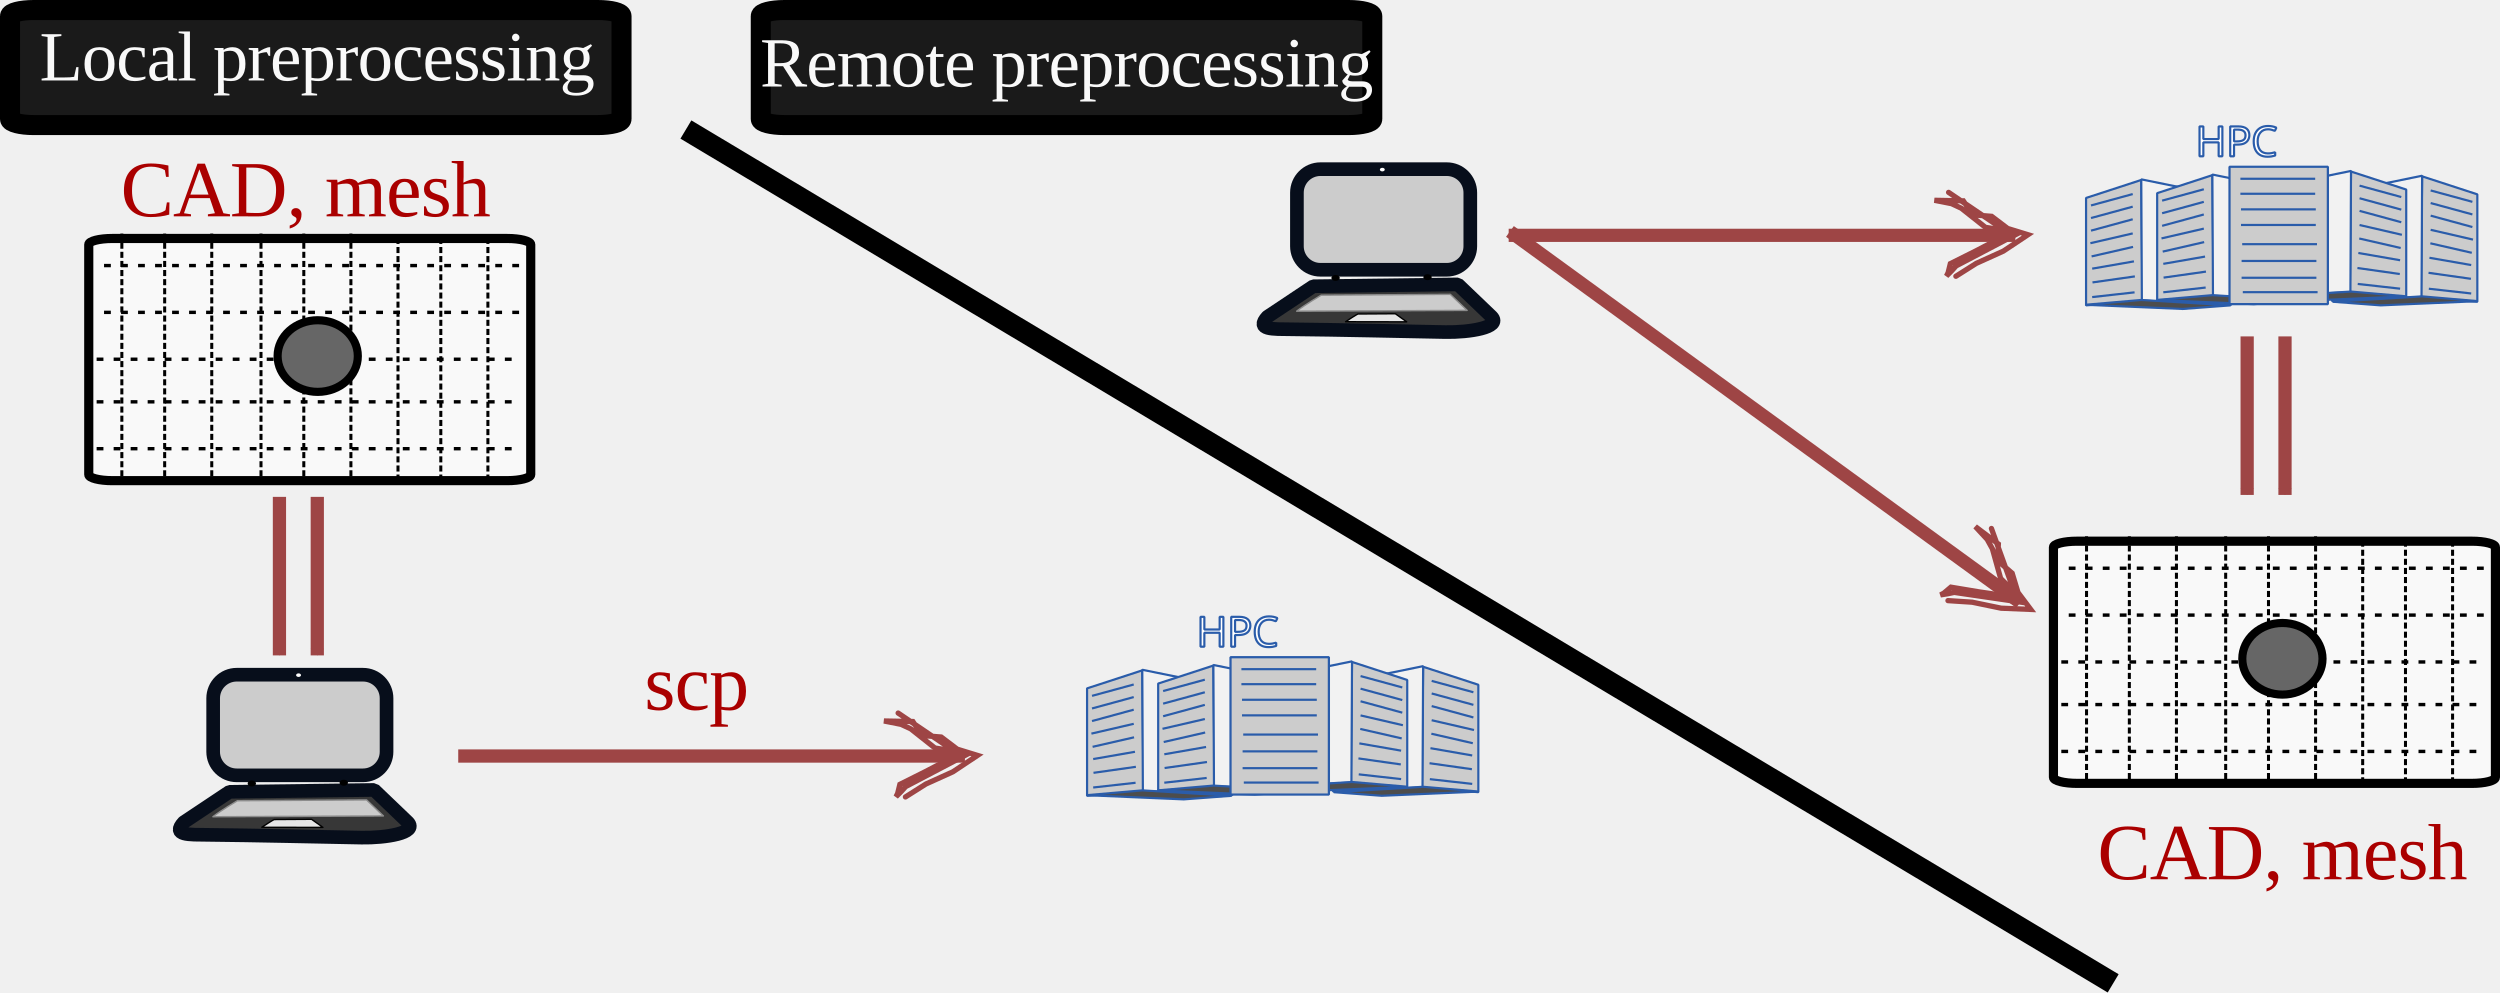
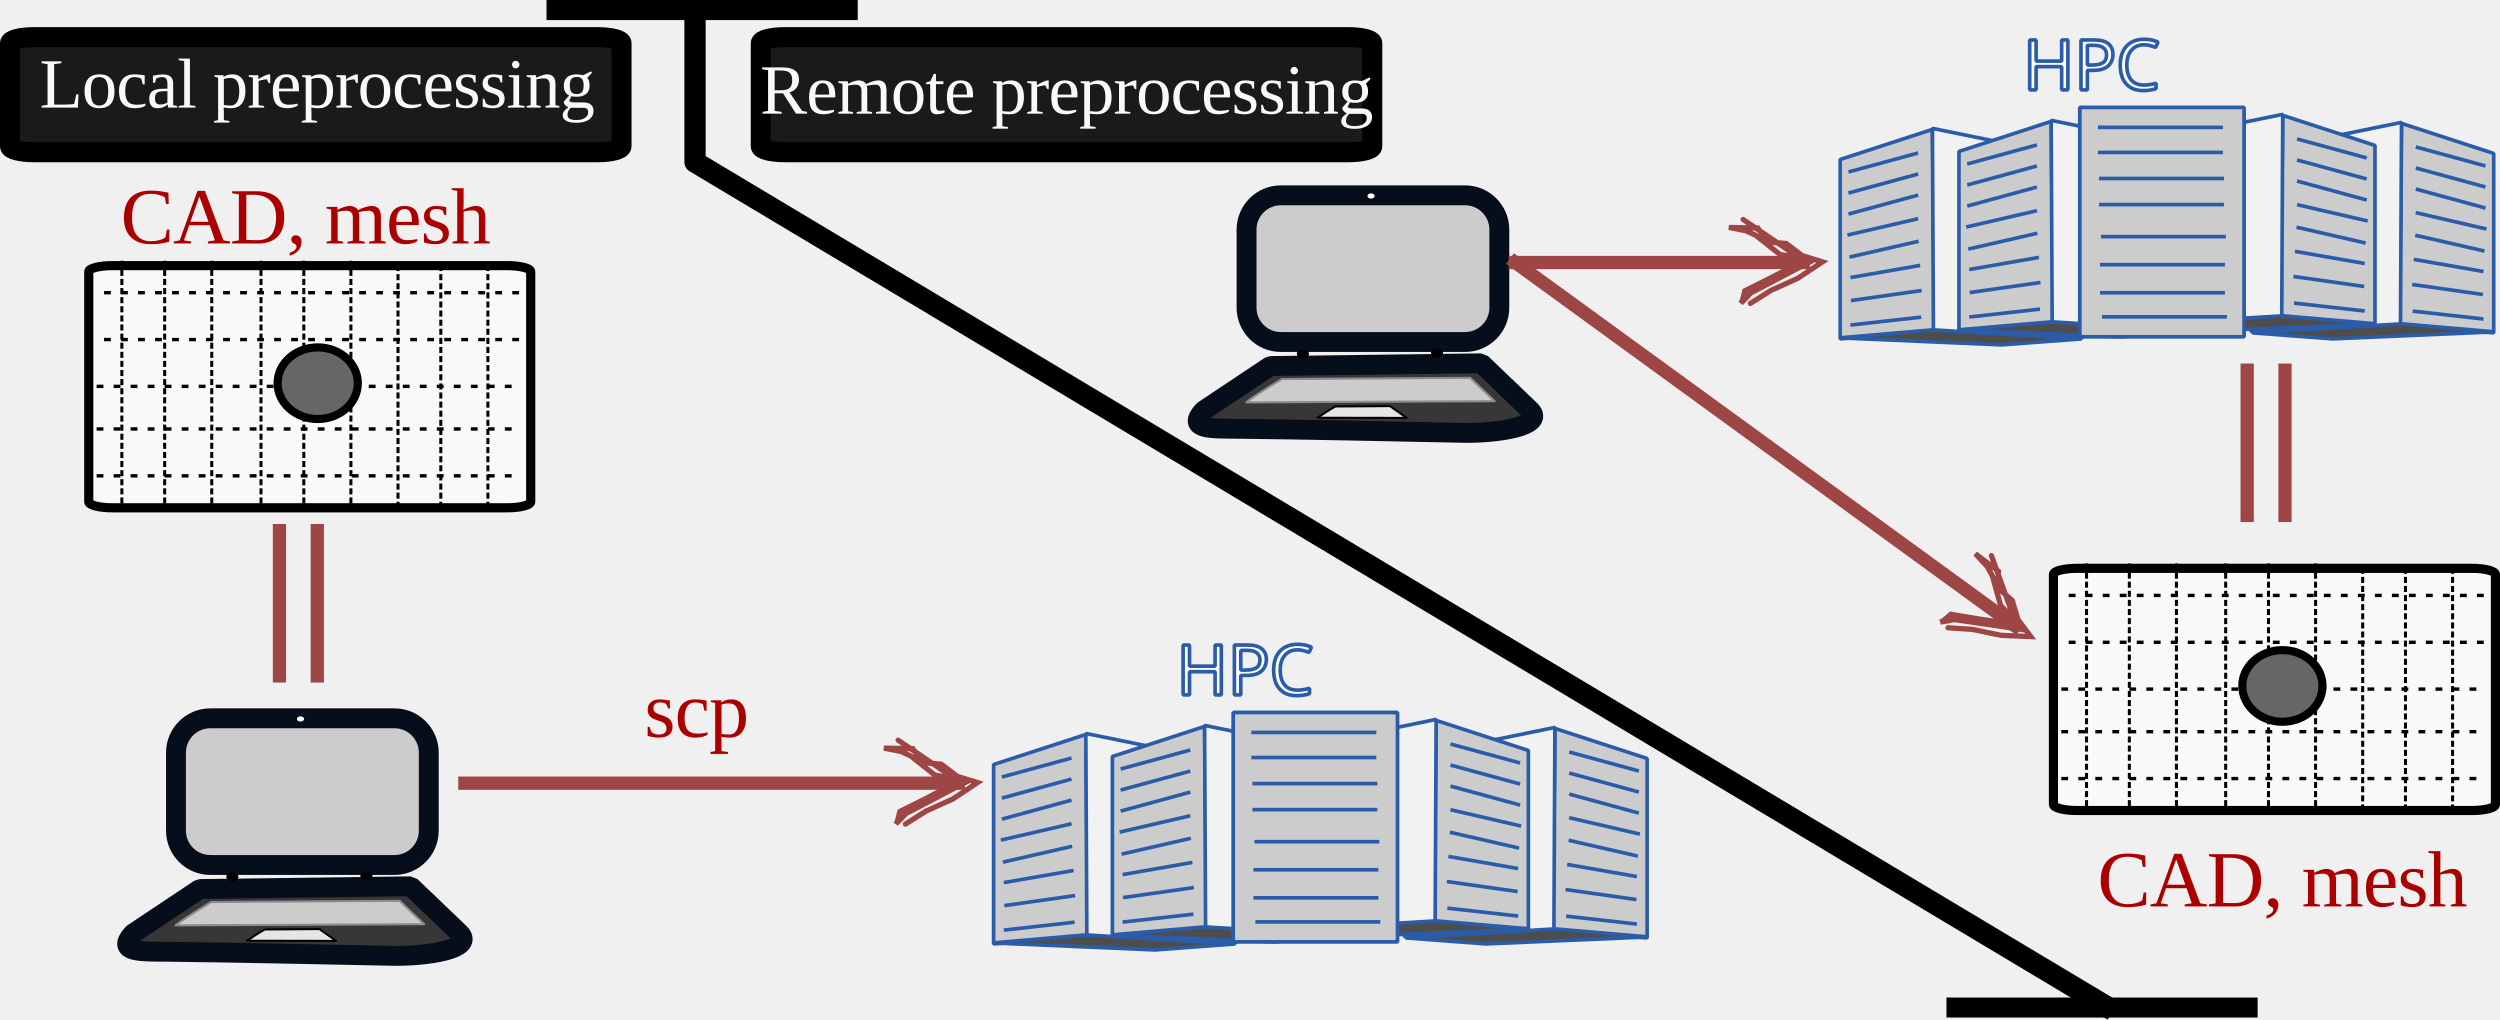
- <svg xmlns="http://www.w3.org/2000/svg" width="367.444mm" height="145.873mm" viewBox="0 0 367.444 145.873" version="1.1" id="svg1" xml:space="preserve">
+ <svg xmlns="http://www.w3.org/2000/svg" width="367.444mm" height="149.863mm" viewBox="0 0 367.444 149.863" version="1.1" id="svg1" xml:space="preserve">
  <defs id="defs1">
    <marker markerWidth="0.525" markerHeight="1" refX="0" refY="0" orient="auto-start-reverse" id="CapTriangle" viewBox="0 0 0.525 1" style="overflow:visible" preserveAspectRatio="xMidYMid">
      <path style="fill:context-stroke;stroke-linecap:butt" d="M 0,-1 1,0 0,1 -0.05,0 Z" transform="scale(0.5)" id="path61" />
    </marker>
    <marker style="overflow:visible" id="Sketch" refX="0" refY="0" orient="auto-start-reverse" markerWidth="1" markerHeight="1" viewBox="0 0 1 1" preserveAspectRatio="xMidYMid">
      <path style="fill:none;stroke:context-stroke;stroke-width:0.4;stroke-linecap:round" d="m -4.542,-3.245 3.839,2.602 0.563,0.593 L -2.492,1.181 -4.411,2.14 -4.58,2.825 -4.704,3.073 -4.313,2.682 -3.975,2.309 0.666,-0.127 0.026,-0.323 -1.761,-0.604 -3.581,-2.047 -4.319,-2.392 l -1.294,-0.255 2.183,0.042 0.7,1.055 1.441,0.115 1.209,0.917 1.533,0.471 -1.86,1.238 -2.038,0.922 -1.547,0.978" id="path9" />
    </marker>
    <clipPath clipPathUnits="userSpaceOnUse" id="clipPath7">
      <rect style="opacity:1;fill:#0ca7de;fill-opacity:1;stroke:#000000;stroke-width:1.555;stroke-linecap:square;stroke-linejoin:bevel;stroke-dasharray:none" id="rect8" width="81.036" height="27.856" x="125.474" y="16.173" />
    </clipPath>
    <clipPath clipPathUnits="userSpaceOnUse" id="clipPath9">
      <rect style="opacity:1;fill:#0ca7de;fill-opacity:1;stroke:#000000;stroke-width:1.555;stroke-linecap:square;stroke-linejoin:bevel;stroke-dasharray:none" id="rect10" width="81.036" height="27.856" x="125.159" y="44.174" />
    </clipPath>
    <clipPath clipPathUnits="userSpaceOnUse" id="clipPath28">
      <rect style="opacity:1;fill:none;fill-opacity:1;stroke:#000000;stroke-width:0.821;stroke-linecap:square;stroke-linejoin:bevel;stroke-dasharray:0.821, 1.641;stroke-dashoffset:0" id="rect28" width="81.37" height="14.001" x="125.937" y="16.635" />
    </clipPath>
    <clipPath clipPathUnits="userSpaceOnUse" id="clipPath29">
      <rect style="opacity:1;fill:none;fill-opacity:1;stroke:#000000;stroke-width:0.821;stroke-linecap:square;stroke-linejoin:bevel;stroke-dasharray:0.821, 1.641;stroke-dashoffset:0" id="rect29" width="81.37" height="14.001" x="125.307" y="29.565" />
    </clipPath>
    <clipPath clipPathUnits="userSpaceOnUse" id="clipPath36">
      <rect style="opacity:1;fill:none;fill-opacity:1;stroke:#000000;stroke-width:0.795;stroke-linecap:square;stroke-linejoin:bevel;stroke-dasharray:0.795, 1.589;stroke-dashoffset:0" id="rect36" width="81.397" height="13.13" x="124.979" y="43.994" />
    </clipPath>
    <clipPath clipPathUnits="userSpaceOnUse" id="clipPath37">
      <rect style="opacity:1;fill:none;fill-opacity:1;stroke:#000000;stroke-width:0.795;stroke-linecap:square;stroke-linejoin:bevel;stroke-dasharray:0.795, 1.589;stroke-dashoffset:0" id="rect37" width="81.397" height="13.13" x="125.294" y="58.136" />
    </clipPath>
    <clipPath clipPathUnits="userSpaceOnUse" id="clipPath69">
      <rect style="opacity:1;fill:none;fill-opacity:1;stroke:#000000;stroke-width:1.105;stroke-linecap:square;stroke-linejoin:bevel;stroke-dasharray:none" id="rect70" width="40.747" height="27.975" x="236.541" y="34.082" />
    </clipPath>
    <clipPath clipPathUnits="userSpaceOnUse" id="clipPath70">
      <rect style="opacity:1;fill:none;fill-opacity:1;stroke:#000000;stroke-width:1.105;stroke-linecap:square;stroke-linejoin:bevel;stroke-dasharray:none" id="rect71" width="40.747" height="27.975" x="277.427" y="34.082" />
    </clipPath>
    <clipPath clipPathUnits="userSpaceOnUse" id="clipPath71">
      <rect style="opacity:1;fill:none;fill-opacity:1;stroke:#000000;stroke-width:1.105;stroke-linecap:square;stroke-linejoin:bevel;stroke-dasharray:none" id="rect72" width="40.747" height="27.975" x="236.541" y="62.057" />
    </clipPath>
    <clipPath clipPathUnits="userSpaceOnUse" id="clipPath72">
      <rect style="opacity:1;fill:none;fill-opacity:1;stroke:#000000;stroke-width:1.105;stroke-linecap:square;stroke-linejoin:bevel;stroke-dasharray:none" id="rect73" width="40.747" height="27.975" x="277.427" y="62.057" />
    </clipPath>
  </defs>
-   <g id="layer1" transform="translate(-1.505852,-2.378614)">
+   <g id="layer1" transform="translate(-1.505852,1.611339)">
    <rect style="fill:#1a1a1a;fill-opacity:1;stroke:#000000;stroke-width:2.946;stroke-linecap:square;stroke-linejoin:round;stroke-dasharray:none;stroke-dashoffset:0;stroke-opacity:1" id="rect241" width="89.877" height="16.908" x="2.979" y="3.852" rx="3.461" ry="0.89" />
    <text xml:space="preserve" style="font-size:5.644px;line-height:1;font-family:'Times New Roman';-inkscape-font-specification:'Times New Roman, ';letter-spacing:-0.066px;word-spacing:-0.069px;opacity:0.439;fill:#1a1a1a;stroke:#000000;stroke-width:0.95;stroke-linecap:square;stroke-linejoin:bevel;stroke-dasharray:0.95, 1.9;stroke-dashoffset:0;stroke-opacity:1" x="-18.475" y="32.091" id="text57">
      <tspan id="tspan57" style="stroke-width:0.95" x="-18.475" y="32.091" />
    </text>
    <text xml:space="preserve" style="font-weight:bold;font-size:5.644px;line-height:1;font-family:'Times New Roman';-inkscape-font-specification:'Times New Roman,  Bold';letter-spacing:-0.066px;word-spacing:-0.069px;opacity:0.439;fill:none;stroke:#000000;stroke-width:1;stroke-linecap:square;stroke-linejoin:bevel" x="170.435" y="30.473" id="text1">
      <tspan id="tspan1" style="stroke-width:1" x="170.435" y="30.473" />
    </text>
    <text xml:space="preserve" style="font-size:10.368px;line-height:1;font-family:'Times New Roman';-inkscape-font-specification:'Times New Roman, ';letter-spacing:-0.121px;word-spacing:-0.126px;fill:#f9f9f9;stroke:none;stroke-width:1.49;stroke-linecap:square;stroke-linejoin:bevel;stroke-opacity:1" x="7.325" y="14.204" id="text420">
      <tspan id="tspan420" style="fill:#f9f9f9;stroke:none;stroke-width:1.49;stroke-opacity:1" x="7.325" y="14.204">Local preprocessing</tspan>
    </text>
    <g id="g28" transform="matrix(0.815326,0.06249426,-0.00847227,0.9953393,51.67501,-5.15729)" />
-     <g id="g138" transform="translate(-16.96162,21.08937)">
+     <g id="g138" transform="matrix(1.670256,0,0,1.670256,-150.1649,-26.97875)">
      <text xml:space="preserve" style="font-size:6.154px;line-height:1;font-family:Tahoma;-inkscape-font-specification:Tahoma;text-align:center;letter-spacing:-0.052px;word-spacing:-0.055px;text-anchor:middle;fill:#ffffff;fill-opacity:1;stroke:#2a5caa;stroke-width:0.322;stroke-linecap:square;stroke-linejoin:bevel;stroke-dasharray:none;stroke-opacity:1" x="205.835" y="76.341" id="text86">
        <tspan id="tspan86" style="stroke-width:0.322" x="205.809" y="76.341">HPC</tspan>
      </text>
      <g id="g97" transform="matrix(0.7929313,0,0,0.7929313,87.76714,23.31313)">
        <path style="fill:#cccccc;stroke:#2a5caa;stroke-width:0.406;stroke-linecap:square;stroke-linejoin:bevel" d="m 114.102,74.597 10.234,-3.337 0.222,22.414 -10.456,0.834 z" id="path87" />
        <path style="fill:#f2f2f2;stroke:#2a5caa;stroke-width:0.406;stroke-linecap:square;stroke-linejoin:bevel" d="m 124.336,71.148 16.351,3.337 0.334,19.911 -16.574,-0.779 z" id="path88" />
        <path style="fill:#ffffff;stroke:#2a5caa;stroke-width:0.406;stroke-linecap:square;stroke-linejoin:bevel" d="m 115.214,75.932 7.341,-2.002" id="path89" />
        <path style="fill:#ffffff;stroke:#2a5caa;stroke-width:0.406;stroke-linecap:square;stroke-linejoin:bevel" d="m 115.214,78.267 7.341,-2.002" id="path90" />
        <path style="fill:#ffffff;stroke:#2a5caa;stroke-width:0.406;stroke-linecap:square;stroke-linejoin:bevel" d="m 115.214,80.603 7.341,-2.002" id="path91" />
        <path style="fill:#ffffff;stroke:#2a5caa;stroke-width:0.406;stroke-linecap:square;stroke-linejoin:bevel" d="m 115.103,82.939 7.453,-1.724" id="path92" />
        <path style="fill:#ffffff;stroke:#2a5caa;stroke-width:0.406;stroke-linecap:square;stroke-linejoin:bevel" d="m 115.326,85.386 7.286,-1.669" id="path93" />
        <path style="fill:#ffffff;stroke:#2a5caa;stroke-width:0.406;stroke-linecap:square;stroke-linejoin:bevel" d="m 115.437,92.95 7.453,-0.834" id="path94" />
        <path style="fill:#ffffff;stroke:#2a5caa;stroke-width:0.406;stroke-linecap:square;stroke-linejoin:bevel" d="m 115.493,90.225 7.453,-1.057" id="path95" />
        <path style="fill:#ffffff;stroke:#2a5caa;stroke-width:0.406;stroke-linecap:square;stroke-linejoin:bevel" d="m 115.437,87.667 7.341,-1.279" id="path96" />
        <path style="fill:#4d4d4d;stroke:#2a5caa;stroke-width:0.406;stroke-linecap:square;stroke-linejoin:bevel" d="m 113.991,94.396 10.345,-0.89 16.574,1.001 -8.899,0.667 z" id="path97" />
      </g>
      <g id="g108" transform="matrix(0.7929313,0,0,0.7929313,98.21765,22.60752)">
        <path style="fill:#cccccc;stroke:#2a5caa;stroke-width:0.406;stroke-linecap:square;stroke-linejoin:bevel" d="m 114.102,74.597 10.234,-3.337 0.222,22.414 -10.456,0.834 z" id="path98" />
        <path style="fill:#f2f2f2;stroke:#2a5caa;stroke-width:0.406;stroke-linecap:square;stroke-linejoin:bevel" d="m 124.336,71.148 16.351,3.337 0.334,19.911 -16.574,-0.779 z" id="path99" />
        <path style="fill:#ffffff;stroke:#2a5caa;stroke-width:0.406;stroke-linecap:square;stroke-linejoin:bevel" d="m 115.214,75.932 7.341,-2.002" id="path100" />
        <path style="fill:#ffffff;stroke:#2a5caa;stroke-width:0.406;stroke-linecap:square;stroke-linejoin:bevel" d="m 115.214,78.267 7.341,-2.002" id="path101" />
        <path style="fill:#ffffff;stroke:#2a5caa;stroke-width:0.406;stroke-linecap:square;stroke-linejoin:bevel" d="m 115.214,80.603 7.341,-2.002" id="path102" />
        <path style="fill:#ffffff;stroke:#2a5caa;stroke-width:0.406;stroke-linecap:square;stroke-linejoin:bevel" d="m 115.103,82.939 7.453,-1.724" id="path103" />
        <path style="fill:#ffffff;stroke:#2a5caa;stroke-width:0.406;stroke-linecap:square;stroke-linejoin:bevel" d="m 115.326,85.386 7.286,-1.669" id="path104" />
        <path style="fill:#ffffff;stroke:#2a5caa;stroke-width:0.406;stroke-linecap:square;stroke-linejoin:bevel" d="m 115.437,92.95 7.453,-0.834" id="path105" />
        <path style="fill:#ffffff;stroke:#2a5caa;stroke-width:0.406;stroke-linecap:square;stroke-linejoin:bevel" d="m 115.493,90.225 7.453,-1.057" id="path106" />
        <path style="fill:#ffffff;stroke:#2a5caa;stroke-width:0.406;stroke-linecap:square;stroke-linejoin:bevel" d="m 115.437,87.667 7.341,-1.279" id="path107" />
        <path style="fill:#4d4d4d;stroke:#2a5caa;stroke-width:0.406;stroke-linecap:square;stroke-linejoin:bevel" d="m 113.991,94.396 10.345,-0.89 16.574,1.001 -8.899,0.667 z" id="path108" />
      </g>
      <g id="g119" transform="matrix(-0.7929313,0,0,0.7929313,326.2246,22.78393)">
        <path style="fill:#cccccc;stroke:#2a5caa;stroke-width:0.406;stroke-linecap:square;stroke-linejoin:bevel" d="m 114.102,74.597 10.234,-3.337 0.222,22.414 -10.456,0.834 z" id="path109" />
        <path style="fill:#f2f2f2;stroke:#2a5caa;stroke-width:0.406;stroke-linecap:square;stroke-linejoin:bevel" d="m 124.336,71.148 16.351,3.337 0.334,19.911 -16.574,-0.779 z" id="path110" />
        <path style="fill:#ffffff;stroke:#2a5caa;stroke-width:0.406;stroke-linecap:square;stroke-linejoin:bevel" d="m 115.214,75.932 7.341,-2.002" id="path111" />
        <path style="fill:#ffffff;stroke:#2a5caa;stroke-width:0.406;stroke-linecap:square;stroke-linejoin:bevel" d="m 115.214,78.267 7.341,-2.002" id="path112" />
        <path style="fill:#ffffff;stroke:#2a5caa;stroke-width:0.406;stroke-linecap:square;stroke-linejoin:bevel" d="m 115.214,80.603 7.341,-2.002" id="path113" />
        <path style="fill:#ffffff;stroke:#2a5caa;stroke-width:0.406;stroke-linecap:square;stroke-linejoin:bevel" d="m 115.103,82.939 7.453,-1.724" id="path114" />
        <path style="fill:#ffffff;stroke:#2a5caa;stroke-width:0.406;stroke-linecap:square;stroke-linejoin:bevel" d="m 115.326,85.386 7.286,-1.669" id="path115" />
        <path style="fill:#ffffff;stroke:#2a5caa;stroke-width:0.406;stroke-linecap:square;stroke-linejoin:bevel" d="m 115.437,92.95 7.453,-0.834" id="path116" />
        <path style="fill:#ffffff;stroke:#2a5caa;stroke-width:0.406;stroke-linecap:square;stroke-linejoin:bevel" d="m 115.493,90.225 7.453,-1.057" id="path117" />
        <path style="fill:#ffffff;stroke:#2a5caa;stroke-width:0.406;stroke-linecap:square;stroke-linejoin:bevel" d="m 115.437,87.667 7.341,-1.279" id="path118" />
        <path style="fill:#4d4d4d;stroke:#2a5caa;stroke-width:0.406;stroke-linecap:square;stroke-linejoin:bevel" d="m 113.991,94.396 10.345,-0.89 16.574,1.001 -8.899,0.667 z" id="path119" />
      </g>
      <g id="g130" transform="matrix(-0.7929313,0,0,0.7929313,315.7741,22.07832)">
        <path style="fill:#cccccc;stroke:#2a5caa;stroke-width:0.406;stroke-linecap:square;stroke-linejoin:bevel" d="m 114.102,74.597 10.234,-3.337 0.222,22.414 -10.456,0.834 z" id="path120" />
        <path style="fill:#f2f2f2;stroke:#2a5caa;stroke-width:0.406;stroke-linecap:square;stroke-linejoin:bevel" d="m 124.336,71.148 16.351,3.337 0.334,19.911 -16.574,-0.779 z" id="path121" />
        <path style="fill:#ffffff;stroke:#2a5caa;stroke-width:0.406;stroke-linecap:square;stroke-linejoin:bevel" d="m 115.214,75.932 7.341,-2.002" id="path122" />
        <path style="fill:#ffffff;stroke:#2a5caa;stroke-width:0.406;stroke-linecap:square;stroke-linejoin:bevel" d="m 115.214,78.267 7.341,-2.002" id="path123" />
        <path style="fill:#ffffff;stroke:#2a5caa;stroke-width:0.406;stroke-linecap:square;stroke-linejoin:bevel" d="m 115.214,80.603 7.341,-2.002" id="path124" />
        <path style="fill:#ffffff;stroke:#2a5caa;stroke-width:0.406;stroke-linecap:square;stroke-linejoin:bevel" d="m 115.103,82.939 7.453,-1.724" id="path125" />
        <path style="fill:#ffffff;stroke:#2a5caa;stroke-width:0.406;stroke-linecap:square;stroke-linejoin:bevel" d="m 115.326,85.386 7.286,-1.669" id="path126" />
        <path style="fill:#ffffff;stroke:#2a5caa;stroke-width:0.406;stroke-linecap:square;stroke-linejoin:bevel" d="m 115.437,92.95 7.453,-0.834" id="path127" />
        <path style="fill:#ffffff;stroke:#2a5caa;stroke-width:0.406;stroke-linecap:square;stroke-linejoin:bevel" d="m 115.493,90.225 7.453,-1.057" id="path128" />
        <path style="fill:#ffffff;stroke:#2a5caa;stroke-width:0.406;stroke-linecap:square;stroke-linejoin:bevel" d="m 115.437,87.667 7.341,-1.279" id="path129" />
        <path style="fill:#4d4d4d;stroke:#2a5caa;stroke-width:0.406;stroke-linecap:square;stroke-linejoin:bevel" d="m 113.991,94.396 10.345,-0.89 16.574,1.001 -8.899,0.667 z" id="path130" />
      </g>
      <rect style="fill:#cccccc;stroke:#2a5caa;stroke-width:0.329;stroke-linecap:square;stroke-linejoin:bevel" id="rect130" width="14.458" height="20.191" x="199.326" y="77.88" />
      <path style="fill:#cccccc;stroke:#2a5caa;stroke-width:0.322;stroke-linecap:square;stroke-linejoin:bevel" d="m 201.086,79.641 h 10.672" id="path131" />
      <path style="fill:#cccccc;stroke:#2a5caa;stroke-width:0.322;stroke-linecap:square;stroke-linejoin:bevel" d="m 201.086,81.846 h 10.672" id="path132" />
      <path style="fill:#cccccc;stroke:#2a5caa;stroke-width:0.322;stroke-linecap:square;stroke-linejoin:bevel" d="m 201.175,84.139 h 10.672" id="path133" />
      <path style="fill:#cccccc;stroke:#2a5caa;stroke-width:0.322;stroke-linecap:square;stroke-linejoin:bevel" d="m 201.175,86.432 h 10.672" id="path134" />
      <path style="fill:#cccccc;stroke:#2a5caa;stroke-width:0.322;stroke-linecap:square;stroke-linejoin:bevel" d="m 201.351,89.255 h 10.672" id="path135" />
      <path style="fill:#cccccc;stroke:#2a5caa;stroke-width:0.322;stroke-linecap:square;stroke-linejoin:bevel" d="m 201.263,91.724 h 10.672" id="path136" />
      <path style="fill:#cccccc;stroke:#2a5caa;stroke-width:0.322;stroke-linecap:square;stroke-linejoin:bevel" d="m 201.263,94.194 h 10.672" id="path137" />
      <path style="fill:#cccccc;stroke:#2a5caa;stroke-width:0.322;stroke-linecap:square;stroke-linejoin:bevel" d="m 201.439,96.311 h 10.672" id="path138" />
    </g>
-     <g id="g148" transform="translate(2.22469,66.29575)">
+     <g id="g148" transform="matrix(1.457913,0,0,1.457913,-17.2564,52.57166)">
      <rect style="fill:#cccccc;stroke:#070e1b;stroke-width:2.006;stroke-linecap:square;stroke-linejoin:bevel;stroke-dasharray:none;stroke-opacity:1" id="rect144" width="25.484" height="14.787" x="30.611" y="35.251" rx="3.461" ry="3.461" />
      <path style="fill:#373737;fill-opacity:1;stroke:#070e1b;stroke-width:2.006;stroke-linecap:square;stroke-linejoin:bevel;stroke-dasharray:none;stroke-opacity:1" d="m 33.012,52.461 -6.737,4.488 c -1.767,1.933 0.742,1.809 3.489,1.836 6.947,0.069 16.514,0.295 22.681,0.41 3.492,0.065 8.28,-0.69 6.794,-2.246 L 54.266,52.187 Z" id="path144" />
      <path style="fill:#e6e6e6;fill-opacity:1;stroke:#000000;stroke-width:0.206;stroke-linecap:square;stroke-linejoin:round;stroke-dasharray:none;stroke-opacity:1" d="m 39.572,56.538 c 0,0 -0.307,0.133 -1.809,1.134 l 8.981,0.018 -1.666,-1.189 z" id="path145" />
      <path style="fill:#cccccc;fill-opacity:1;stroke:#8c8c8c;stroke-width:0.212;stroke-linecap:square;stroke-linejoin:round;stroke-dasharray:none;stroke-opacity:1" d="m 34.173,53.771 c 0,0 -2.416,1.421 -3.599,2.353 l 25.055,-0.117 -2.473,-2.357 z" id="path146" />
      <rect style="fill:#000000;fill-opacity:1;stroke:none;stroke-width:0.606;stroke-linecap:square;stroke-linejoin:round;stroke-dasharray:none;stroke-opacity:1" id="rect146" width="1.224" height="0.89" x="35.682" y="50.793" rx="3.461" ry="0.89" />
      <rect style="fill:#000000;fill-opacity:1;stroke:none;stroke-width:0.606;stroke-linecap:square;stroke-linejoin:round;stroke-dasharray:none;stroke-opacity:1" id="rect147" width="1.224" height="0.89" x="49.197" y="50.681" rx="3.461" ry="0.89" />
      <rect style="fill:#ffffff;fill-opacity:1;stroke:none;stroke-width:0.358;stroke-linecap:square;stroke-linejoin:round;stroke-dasharray:none;stroke-opacity:1" id="rect148" width="0.723" height="0.526" x="42.801" y="35.053" rx="2.045" ry="0.526" />
    </g>
    <path style="fill:#666666;fill-opacity:1;stroke:#9e4545;stroke-width:1.946;stroke-linecap:square;stroke-linejoin:round;stroke-dasharray:none;stroke-dashoffset:0;stroke-opacity:1;marker-end:url(#Sketch)" d="M 69.828,113.498 H 142.353" id="path165" />
    <text xml:space="preserve" style="font-size:7.761px;line-height:1;font-family:Tahoma;-inkscape-font-specification:Tahoma;text-align:center;letter-spacing:-0.066px;word-spacing:-0.069px;text-anchor:middle;fill:#666666;fill-opacity:1;stroke:#9e4545;stroke-width:1.946;stroke-linecap:square;stroke-linejoin:round;stroke-dasharray:none;stroke-dashoffset:0;stroke-opacity:1" x="91.522" y="103.963" id="text165">
      <tspan id="tspan165" style="stroke-width:1.946" x="91.522" y="103.963" />
    </text>
    <text xml:space="preserve" style="font-size:11.724px;line-height:1;font-family:'Times New Roman';-inkscape-font-specification:'Times New Roman, ';letter-spacing:-0.12px;word-spacing:-0.125px;fill:#aa0000;stroke:none;stroke-width:1.475;stroke-linecap:square;stroke-linejoin:bevel;stroke-opacity:1" x="96.213" y="106.693" id="text166">
      <tspan id="tspan166" style="font-size:11.724px;fill:#aa0000;stroke:none;stroke-width:1.475;stroke-opacity:1" x="96.213" y="106.693">scp</tspan>
    </text>
    <g id="g223">
      <rect style="fill:#f9f9f9;fill-opacity:1;stroke:#000000;stroke-width:1.346;stroke-linecap:square;stroke-linejoin:round;stroke-dasharray:none;stroke-opacity:1" id="rect149" width="64.961" height="35.595" x="14.551" y="37.429" rx="3.461" ry="0.89" />
      <path style="fill:#f9f9f9;fill-opacity:1;stroke:#000000;stroke-width:0.446;stroke-linecap:square;stroke-linejoin:round;stroke-dasharray:0.446, 0.892;stroke-dashoffset:0;stroke-opacity:1" d="M 19.415,36.935 V 72.172" id="path149" />
      <path style="fill:#f9f9f9;fill-opacity:1;stroke:#000000;stroke-width:0.446;stroke-linecap:square;stroke-linejoin:round;stroke-dasharray:0.446, 0.892;stroke-dashoffset:0;stroke-opacity:1" d="M 25.708,36.935 V 72.172" id="path150" />
      <path style="fill:#f9f9f9;fill-opacity:1;stroke:#000000;stroke-width:0.446;stroke-linecap:square;stroke-linejoin:round;stroke-dasharray:0.446, 0.892;stroke-dashoffset:0;stroke-opacity:1" d="M 32.629,36.935 V 72.172" id="path151" />
      <path style="fill:#f9f9f9;fill-opacity:1;stroke:#000000;stroke-width:0.446;stroke-linecap:square;stroke-linejoin:round;stroke-dasharray:0.446, 0.892;stroke-dashoffset:0;stroke-opacity:1" d="M 39.866,36.935 V 72.172" id="path152" />
      <path style="fill:#f9f9f9;fill-opacity:1;stroke:#000000;stroke-width:0.446;stroke-linecap:square;stroke-linejoin:round;stroke-dasharray:0.446, 0.892;stroke-dashoffset:0;stroke-opacity:1" d="M 46.158,36.935 V 72.172" id="path153" />
      <path style="fill:#f9f9f9;fill-opacity:1;stroke:#000000;stroke-width:0.446;stroke-linecap:square;stroke-linejoin:round;stroke-dasharray:0.446, 0.892;stroke-dashoffset:0;stroke-opacity:1" d="M 53.08,36.935 V 72.172" id="path154" />
      <path style="fill:#f9f9f9;fill-opacity:1;stroke:#000000;stroke-width:0.446;stroke-linecap:square;stroke-linejoin:round;stroke-dasharray:0.446, 0.892;stroke-dashoffset:0;stroke-opacity:1" d="M 60.001,37.564 V 72.802" id="path155" />
      <path style="fill:#f9f9f9;fill-opacity:1;stroke:#000000;stroke-width:0.446;stroke-linecap:square;stroke-linejoin:round;stroke-dasharray:0.446, 0.892;stroke-dashoffset:0;stroke-opacity:1" d="M 66.294,37.564 V 72.802" id="path156" />
      <path style="fill:#f9f9f9;fill-opacity:1;stroke:#000000;stroke-width:0.446;stroke-linecap:square;stroke-linejoin:round;stroke-dasharray:0.446, 0.892;stroke-dashoffset:0;stroke-opacity:1" d="M 73.215,37.564 V 72.802" id="path157" />
      <path style="fill:#f9f9f9;fill-opacity:1;stroke:#000000;stroke-width:0.5;stroke-linecap:square;stroke-linejoin:round;stroke-dasharray:0.5, 2;stroke-dashoffset:0;stroke-opacity:1" d="M 77.548,41.408 H 16.482" id="path158" />
      <path style="fill:#f9f9f9;fill-opacity:1;stroke:#000000;stroke-width:0.5;stroke-linecap:square;stroke-linejoin:round;stroke-dasharray:0.5, 2;stroke-dashoffset:0;stroke-opacity:1" d="M 77.548,48.294 H 16.482" id="path159" />
      <path style="fill:#f9f9f9;fill-opacity:1;stroke:#000000;stroke-width:0.5;stroke-linecap:square;stroke-linejoin:round;stroke-dasharray:0.5, 2;stroke-dashoffset:0;stroke-opacity:1" d="M 76.458,55.18 H 15.391" id="path160" />
      <path style="fill:#f9f9f9;fill-opacity:1;stroke:#000000;stroke-width:0.5;stroke-linecap:square;stroke-linejoin:round;stroke-dasharray:0.5, 2;stroke-dashoffset:0;stroke-opacity:1" d="M 76.458,61.44 H 15.391" id="path161" />
      <path style="fill:#f9f9f9;fill-opacity:1;stroke:#000000;stroke-width:0.5;stroke-linecap:square;stroke-linejoin:round;stroke-dasharray:0.5, 2;stroke-dashoffset:0;stroke-opacity:1" d="M 76.458,68.326 H 15.391" id="path162" />
      <ellipse style="fill:#666666;fill-opacity:1;stroke:#000000;stroke-width:1.198;stroke-linecap:square;stroke-linejoin:round;stroke-dasharray:none;stroke-dashoffset:0;stroke-opacity:1" id="path163" cx="48.203" cy="54.711" rx="5.895" ry="5.265" />
      <path style="fill:#666666;fill-opacity:1;stroke:#9e4545;stroke-width:1.946;stroke-linecap:square;stroke-linejoin:round;stroke-dasharray:none;stroke-dashoffset:0;stroke-opacity:1;marker-end:url(#CapTriangle)" d="M 42.578,76.376 V 97.734" id="path164" />
      <path style="fill:#666666;fill-opacity:1;stroke:#9e4545;stroke-width:1.946;stroke-linecap:square;stroke-linejoin:round;stroke-dasharray:none;stroke-dashoffset:0;stroke-opacity:1;marker-end:url(#CapTriangle)" d="M 48.14,76.376 V 97.734" id="path166" />
      <text xml:space="preserve" style="font-size:11.724px;line-height:1;font-family:'Times New Roman';-inkscape-font-specification:'Times New Roman, ';letter-spacing:-0.12px;word-spacing:-0.125px;fill:#aa0000;stroke:none;stroke-width:1.475;stroke-linecap:square;stroke-linejoin:bevel;stroke-opacity:1" x="19.239" y="34.168" id="text167">
        <tspan id="tspan167" style="font-size:11.724px;fill:#aa0000;stroke:none;stroke-width:1.475;stroke-opacity:1" x="19.239" y="34.168">CAD, mesh</tspan>
      </text>
    </g>
-     <g id="g171" transform="translate(161.5125,-8.008883)">
+     <g id="g171" transform="matrix(1.457913,0,0,1.457913,140.0921,-24.29618)">
      <rect style="fill:#cccccc;stroke:#070e1b;stroke-width:2.006;stroke-linecap:square;stroke-linejoin:bevel;stroke-dasharray:none;stroke-opacity:1" id="rect167" width="25.484" height="14.787" x="30.611" y="35.251" rx="3.461" ry="3.461" />
      <path style="fill:#373737;fill-opacity:1;stroke:#070e1b;stroke-width:2.006;stroke-linecap:square;stroke-linejoin:bevel;stroke-dasharray:none;stroke-opacity:1" d="m 33.012,52.461 -6.737,4.488 c -1.767,1.933 0.742,1.809 3.489,1.836 6.947,0.069 16.514,0.295 22.681,0.41 3.492,0.065 8.28,-0.69 6.794,-2.246 L 54.266,52.187 Z" id="path167" />
      <path style="fill:#e6e6e6;fill-opacity:1;stroke:#000000;stroke-width:0.206;stroke-linecap:square;stroke-linejoin:round;stroke-dasharray:none;stroke-opacity:1" d="m 39.572,56.538 c 0,0 -0.307,0.133 -1.809,1.134 l 8.981,0.018 -1.666,-1.189 z" id="path168" />
      <path style="fill:#cccccc;fill-opacity:1;stroke:#8c8c8c;stroke-width:0.212;stroke-linecap:square;stroke-linejoin:round;stroke-dasharray:none;stroke-opacity:1" d="m 34.173,53.771 c 0,0 -2.416,1.421 -3.599,2.353 l 25.055,-0.117 -2.473,-2.357 z" id="path169" />
      <rect style="fill:#000000;fill-opacity:1;stroke:none;stroke-width:0.606;stroke-linecap:square;stroke-linejoin:round;stroke-dasharray:none;stroke-opacity:1" id="rect169" width="1.224" height="0.89" x="35.682" y="50.793" rx="3.461" ry="0.89" />
      <rect style="fill:#000000;fill-opacity:1;stroke:none;stroke-width:0.606;stroke-linecap:square;stroke-linejoin:round;stroke-dasharray:none;stroke-opacity:1" id="rect170" width="1.224" height="0.89" x="49.197" y="50.681" rx="3.461" ry="0.89" />
      <rect style="fill:#ffffff;fill-opacity:1;stroke:none;stroke-width:0.358;stroke-linecap:square;stroke-linejoin:round;stroke-dasharray:none;stroke-opacity:1" id="rect171" width="0.723" height="0.526" x="42.801" y="35.053" rx="2.045" ry="0.526" />
    </g>
-     <g id="g222" transform="translate(129.8679,-50.99058)">
+     <g id="g222" transform="matrix(1.670256,0,0,1.670256,-25.73557,-115.9089)">
      <text xml:space="preserve" style="font-size:6.154px;line-height:1;font-family:Tahoma;-inkscape-font-specification:Tahoma;text-align:center;letter-spacing:-0.052px;word-spacing:-0.055px;text-anchor:middle;fill:#ffffff;fill-opacity:1;stroke:#2a5caa;stroke-width:0.322;stroke-linecap:square;stroke-linejoin:bevel;stroke-dasharray:none;stroke-opacity:1" x="205.835" y="76.341" id="text171">
        <tspan id="tspan171" style="stroke-width:0.322" x="205.809" y="76.341">HPC</tspan>
      </text>
      <g id="g181" transform="matrix(0.7929313,0,0,0.7929313,87.76714,23.31313)">
        <path style="fill:#cccccc;stroke:#2a5caa;stroke-width:0.406;stroke-linecap:square;stroke-linejoin:bevel" d="m 114.102,74.597 10.234,-3.337 0.222,22.414 -10.456,0.834 z" id="path171" />
        <path style="fill:#f2f2f2;stroke:#2a5caa;stroke-width:0.406;stroke-linecap:square;stroke-linejoin:bevel" d="m 124.336,71.148 16.351,3.337 0.334,19.911 -16.574,-0.779 z" id="path172" />
        <path style="fill:#ffffff;stroke:#2a5caa;stroke-width:0.406;stroke-linecap:square;stroke-linejoin:bevel" d="m 115.214,75.932 7.341,-2.002" id="path173" />
        <path style="fill:#ffffff;stroke:#2a5caa;stroke-width:0.406;stroke-linecap:square;stroke-linejoin:bevel" d="m 115.214,78.267 7.341,-2.002" id="path174" />
        <path style="fill:#ffffff;stroke:#2a5caa;stroke-width:0.406;stroke-linecap:square;stroke-linejoin:bevel" d="m 115.214,80.603 7.341,-2.002" id="path175" />
        <path style="fill:#ffffff;stroke:#2a5caa;stroke-width:0.406;stroke-linecap:square;stroke-linejoin:bevel" d="m 115.103,82.939 7.453,-1.724" id="path176" />
        <path style="fill:#ffffff;stroke:#2a5caa;stroke-width:0.406;stroke-linecap:square;stroke-linejoin:bevel" d="m 115.326,85.386 7.286,-1.669" id="path177" />
        <path style="fill:#ffffff;stroke:#2a5caa;stroke-width:0.406;stroke-linecap:square;stroke-linejoin:bevel" d="m 115.437,92.95 7.453,-0.834" id="path178" />
        <path style="fill:#ffffff;stroke:#2a5caa;stroke-width:0.406;stroke-linecap:square;stroke-linejoin:bevel" d="m 115.493,90.225 7.453,-1.057" id="path179" />
        <path style="fill:#ffffff;stroke:#2a5caa;stroke-width:0.406;stroke-linecap:square;stroke-linejoin:bevel" d="m 115.437,87.667 7.341,-1.279" id="path180" />
        <path style="fill:#4d4d4d;stroke:#2a5caa;stroke-width:0.406;stroke-linecap:square;stroke-linejoin:bevel" d="m 113.991,94.396 10.345,-0.89 16.574,1.001 -8.899,0.667 z" id="path181" />
      </g>
      <g id="g192" transform="matrix(0.7929313,0,0,0.7929313,98.21765,22.60752)">
        <path style="fill:#cccccc;stroke:#2a5caa;stroke-width:0.406;stroke-linecap:square;stroke-linejoin:bevel" d="m 114.102,74.597 10.234,-3.337 0.222,22.414 -10.456,0.834 z" id="path182" />
        <path style="fill:#f2f2f2;stroke:#2a5caa;stroke-width:0.406;stroke-linecap:square;stroke-linejoin:bevel" d="m 124.336,71.148 16.351,3.337 0.334,19.911 -16.574,-0.779 z" id="path183" />
        <path style="fill:#ffffff;stroke:#2a5caa;stroke-width:0.406;stroke-linecap:square;stroke-linejoin:bevel" d="m 115.214,75.932 7.341,-2.002" id="path184" />
        <path style="fill:#ffffff;stroke:#2a5caa;stroke-width:0.406;stroke-linecap:square;stroke-linejoin:bevel" d="m 115.214,78.267 7.341,-2.002" id="path185" />
        <path style="fill:#ffffff;stroke:#2a5caa;stroke-width:0.406;stroke-linecap:square;stroke-linejoin:bevel" d="m 115.214,80.603 7.341,-2.002" id="path186" />
        <path style="fill:#ffffff;stroke:#2a5caa;stroke-width:0.406;stroke-linecap:square;stroke-linejoin:bevel" d="m 115.103,82.939 7.453,-1.724" id="path187" />
        <path style="fill:#ffffff;stroke:#2a5caa;stroke-width:0.406;stroke-linecap:square;stroke-linejoin:bevel" d="m 115.326,85.386 7.286,-1.669" id="path188" />
        <path style="fill:#ffffff;stroke:#2a5caa;stroke-width:0.406;stroke-linecap:square;stroke-linejoin:bevel" d="m 115.437,92.95 7.453,-0.834" id="path189" />
        <path style="fill:#ffffff;stroke:#2a5caa;stroke-width:0.406;stroke-linecap:square;stroke-linejoin:bevel" d="m 115.493,90.225 7.453,-1.057" id="path190" />
        <path style="fill:#ffffff;stroke:#2a5caa;stroke-width:0.406;stroke-linecap:square;stroke-linejoin:bevel" d="m 115.437,87.667 7.341,-1.279" id="path191" />
        <path style="fill:#4d4d4d;stroke:#2a5caa;stroke-width:0.406;stroke-linecap:square;stroke-linejoin:bevel" d="m 113.991,94.396 10.345,-0.89 16.574,1.001 -8.899,0.667 z" id="path192" />
      </g>
      <g id="g203" transform="matrix(-0.7929313,0,0,0.7929313,326.2246,22.78393)">
        <path style="fill:#cccccc;stroke:#2a5caa;stroke-width:0.406;stroke-linecap:square;stroke-linejoin:bevel" d="m 114.102,74.597 10.234,-3.337 0.222,22.414 -10.456,0.834 z" id="path193" />
        <path style="fill:#f2f2f2;stroke:#2a5caa;stroke-width:0.406;stroke-linecap:square;stroke-linejoin:bevel" d="m 124.336,71.148 16.351,3.337 0.334,19.911 -16.574,-0.779 z" id="path194" />
        <path style="fill:#ffffff;stroke:#2a5caa;stroke-width:0.406;stroke-linecap:square;stroke-linejoin:bevel" d="m 115.214,75.932 7.341,-2.002" id="path195" />
        <path style="fill:#ffffff;stroke:#2a5caa;stroke-width:0.406;stroke-linecap:square;stroke-linejoin:bevel" d="m 115.214,78.267 7.341,-2.002" id="path196" />
        <path style="fill:#ffffff;stroke:#2a5caa;stroke-width:0.406;stroke-linecap:square;stroke-linejoin:bevel" d="m 115.214,80.603 7.341,-2.002" id="path197" />
        <path style="fill:#ffffff;stroke:#2a5caa;stroke-width:0.406;stroke-linecap:square;stroke-linejoin:bevel" d="m 115.103,82.939 7.453,-1.724" id="path198" />
        <path style="fill:#ffffff;stroke:#2a5caa;stroke-width:0.406;stroke-linecap:square;stroke-linejoin:bevel" d="m 115.326,85.386 7.286,-1.669" id="path199" />
        <path style="fill:#ffffff;stroke:#2a5caa;stroke-width:0.406;stroke-linecap:square;stroke-linejoin:bevel" d="m 115.437,92.95 7.453,-0.834" id="path200" />
        <path style="fill:#ffffff;stroke:#2a5caa;stroke-width:0.406;stroke-linecap:square;stroke-linejoin:bevel" d="m 115.493,90.225 7.453,-1.057" id="path201" />
        <path style="fill:#ffffff;stroke:#2a5caa;stroke-width:0.406;stroke-linecap:square;stroke-linejoin:bevel" d="m 115.437,87.667 7.341,-1.279" id="path202" />
        <path style="fill:#4d4d4d;stroke:#2a5caa;stroke-width:0.406;stroke-linecap:square;stroke-linejoin:bevel" d="m 113.991,94.396 10.345,-0.89 16.574,1.001 -8.899,0.667 z" id="path203" />
      </g>
      <g id="g214" transform="matrix(-0.7929313,0,0,0.7929313,315.7741,22.07832)">
        <path style="fill:#cccccc;stroke:#2a5caa;stroke-width:0.406;stroke-linecap:square;stroke-linejoin:bevel" d="m 114.102,74.597 10.234,-3.337 0.222,22.414 -10.456,0.834 z" id="path204" />
        <path style="fill:#f2f2f2;stroke:#2a5caa;stroke-width:0.406;stroke-linecap:square;stroke-linejoin:bevel" d="m 124.336,71.148 16.351,3.337 0.334,19.911 -16.574,-0.779 z" id="path205" />
        <path style="fill:#ffffff;stroke:#2a5caa;stroke-width:0.406;stroke-linecap:square;stroke-linejoin:bevel" d="m 115.214,75.932 7.341,-2.002" id="path206" />
        <path style="fill:#ffffff;stroke:#2a5caa;stroke-width:0.406;stroke-linecap:square;stroke-linejoin:bevel" d="m 115.214,78.267 7.341,-2.002" id="path207" />
        <path style="fill:#ffffff;stroke:#2a5caa;stroke-width:0.406;stroke-linecap:square;stroke-linejoin:bevel" d="m 115.214,80.603 7.341,-2.002" id="path208" />
        <path style="fill:#ffffff;stroke:#2a5caa;stroke-width:0.406;stroke-linecap:square;stroke-linejoin:bevel" d="m 115.103,82.939 7.453,-1.724" id="path209" />
        <path style="fill:#ffffff;stroke:#2a5caa;stroke-width:0.406;stroke-linecap:square;stroke-linejoin:bevel" d="m 115.326,85.386 7.286,-1.669" id="path210" />
        <path style="fill:#ffffff;stroke:#2a5caa;stroke-width:0.406;stroke-linecap:square;stroke-linejoin:bevel" d="m 115.437,92.95 7.453,-0.834" id="path211" />
        <path style="fill:#ffffff;stroke:#2a5caa;stroke-width:0.406;stroke-linecap:square;stroke-linejoin:bevel" d="m 115.493,90.225 7.453,-1.057" id="path212" />
        <path style="fill:#ffffff;stroke:#2a5caa;stroke-width:0.406;stroke-linecap:square;stroke-linejoin:bevel" d="m 115.437,87.667 7.341,-1.279" id="path213" />
        <path style="fill:#4d4d4d;stroke:#2a5caa;stroke-width:0.406;stroke-linecap:square;stroke-linejoin:bevel" d="m 113.991,94.396 10.345,-0.89 16.574,1.001 -8.899,0.667 z" id="path214" />
      </g>
      <rect style="fill:#cccccc;stroke:#2a5caa;stroke-width:0.329;stroke-linecap:square;stroke-linejoin:bevel" id="rect214" width="14.458" height="20.191" x="199.326" y="77.88" />
      <path style="fill:#cccccc;stroke:#2a5caa;stroke-width:0.322;stroke-linecap:square;stroke-linejoin:bevel" d="m 201.086,79.641 h 10.672" id="path215" />
      <path style="fill:#cccccc;stroke:#2a5caa;stroke-width:0.322;stroke-linecap:square;stroke-linejoin:bevel" d="m 201.086,81.846 h 10.672" id="path216" />
      <path style="fill:#cccccc;stroke:#2a5caa;stroke-width:0.322;stroke-linecap:square;stroke-linejoin:bevel" d="m 201.175,84.139 h 10.672" id="path217" />
      <path style="fill:#cccccc;stroke:#2a5caa;stroke-width:0.322;stroke-linecap:square;stroke-linejoin:bevel" d="m 201.175,86.432 h 10.672" id="path218" />
      <path style="fill:#cccccc;stroke:#2a5caa;stroke-width:0.322;stroke-linecap:square;stroke-linejoin:bevel" d="m 201.351,89.255 h 10.672" id="path219" />
      <path style="fill:#cccccc;stroke:#2a5caa;stroke-width:0.322;stroke-linecap:square;stroke-linejoin:bevel" d="m 201.263,91.724 h 10.672" id="path220" />
      <path style="fill:#cccccc;stroke:#2a5caa;stroke-width:0.322;stroke-linecap:square;stroke-linejoin:bevel" d="m 201.263,94.194 h 10.672" id="path221" />
      <path style="fill:#cccccc;stroke:#2a5caa;stroke-width:0.322;stroke-linecap:square;stroke-linejoin:bevel" d="m 201.439,96.311 h 10.672" id="path222" />
    </g>
-     <path style="fill:#666666;fill-opacity:1;stroke:#9e4545;stroke-width:1.946;stroke-linecap:square;stroke-linejoin:round;stroke-dasharray:none;stroke-dashoffset:0;stroke-opacity:1;marker-end:url(#Sketch)" d="m 224.221,36.968 h 72.525" id="path223" />
+     <path style="fill:#666666;fill-opacity:1;stroke:#9e4545;stroke-width:1.946;stroke-linecap:square;stroke-linejoin:round;stroke-dasharray:none;stroke-dashoffset:0;stroke-opacity:1;marker-end:url(#Sketch)" d="M 224.221,36.968 H 266.543" id="path223" />
    <rect style="fill:#f9f9f9;fill-opacity:1;stroke:#000000;stroke-width:1.346;stroke-linecap:square;stroke-linejoin:round;stroke-dasharray:none;stroke-opacity:1" id="rect223" width="64.961" height="35.595" x="303.316" y="81.922" rx="3.461" ry="0.89" />
    <path style="fill:#f9f9f9;fill-opacity:1;stroke:#000000;stroke-width:0.446;stroke-linecap:square;stroke-linejoin:round;stroke-dasharray:0.446, 0.892;stroke-dashoffset:0;stroke-opacity:1" d="M 308.18,81.429 V 116.666" id="path224" />
    <path style="fill:#f9f9f9;fill-opacity:1;stroke:#000000;stroke-width:0.446;stroke-linecap:square;stroke-linejoin:round;stroke-dasharray:0.446, 0.892;stroke-dashoffset:0;stroke-opacity:1" d="M 314.472,81.429 V 116.666" id="path225" />
    <path style="fill:#f9f9f9;fill-opacity:1;stroke:#000000;stroke-width:0.446;stroke-linecap:square;stroke-linejoin:round;stroke-dasharray:0.446, 0.892;stroke-dashoffset:0;stroke-opacity:1" d="M 321.394,81.429 V 116.666" id="path226" />
    <path style="fill:#f9f9f9;fill-opacity:1;stroke:#000000;stroke-width:0.446;stroke-linecap:square;stroke-linejoin:round;stroke-dasharray:0.446, 0.892;stroke-dashoffset:0;stroke-opacity:1" d="M 328.63,81.429 V 116.666" id="path227" />
    <path style="fill:#f9f9f9;fill-opacity:1;stroke:#000000;stroke-width:0.446;stroke-linecap:square;stroke-linejoin:round;stroke-dasharray:0.446, 0.892;stroke-dashoffset:0;stroke-opacity:1" d="M 334.923,81.429 V 116.666" id="path228" />
    <path style="fill:#f9f9f9;fill-opacity:1;stroke:#000000;stroke-width:0.446;stroke-linecap:square;stroke-linejoin:round;stroke-dasharray:0.446, 0.892;stroke-dashoffset:0;stroke-opacity:1" d="M 341.844,81.429 V 116.666" id="path229" />
    <path style="fill:#f9f9f9;fill-opacity:1;stroke:#000000;stroke-width:0.446;stroke-linecap:square;stroke-linejoin:round;stroke-dasharray:0.446, 0.892;stroke-dashoffset:0;stroke-opacity:1" d="M 348.766,82.058 V 117.295" id="path230" />
    <path style="fill:#f9f9f9;fill-opacity:1;stroke:#000000;stroke-width:0.446;stroke-linecap:square;stroke-linejoin:round;stroke-dasharray:0.446, 0.892;stroke-dashoffset:0;stroke-opacity:1" d="M 355.058,82.058 V 117.295" id="path231" />
    <path style="fill:#f9f9f9;fill-opacity:1;stroke:#000000;stroke-width:0.446;stroke-linecap:square;stroke-linejoin:round;stroke-dasharray:0.446, 0.892;stroke-dashoffset:0;stroke-opacity:1" d="M 361.98,82.058 V 117.295" id="path232" />
    <path style="fill:#f9f9f9;fill-opacity:1;stroke:#000000;stroke-width:0.5;stroke-linecap:square;stroke-linejoin:round;stroke-dasharray:0.5, 2;stroke-dashoffset:0;stroke-opacity:1" d="M 366.313,85.901 H 305.247" id="path233" />
    <path style="fill:#f9f9f9;fill-opacity:1;stroke:#000000;stroke-width:0.5;stroke-linecap:square;stroke-linejoin:round;stroke-dasharray:0.5, 2;stroke-dashoffset:0;stroke-opacity:1" d="M 366.313,92.788 H 305.247" id="path234" />
    <path style="fill:#f9f9f9;fill-opacity:1;stroke:#000000;stroke-width:0.5;stroke-linecap:square;stroke-linejoin:round;stroke-dasharray:0.5, 2;stroke-dashoffset:0;stroke-opacity:1" d="M 365.222,99.674 H 304.156" id="path235" />
    <path style="fill:#f9f9f9;fill-opacity:1;stroke:#000000;stroke-width:0.5;stroke-linecap:square;stroke-linejoin:round;stroke-dasharray:0.5, 2;stroke-dashoffset:0;stroke-opacity:1" d="M 365.222,105.934 H 304.156" id="path236" />
    <path style="fill:#f9f9f9;fill-opacity:1;stroke:#000000;stroke-width:0.5;stroke-linecap:square;stroke-linejoin:round;stroke-dasharray:0.5, 2;stroke-dashoffset:0;stroke-opacity:1" d="M 365.222,112.82 H 304.156" id="path237" />
    <ellipse style="fill:#666666;fill-opacity:1;stroke:#000000;stroke-width:1.198;stroke-linecap:square;stroke-linejoin:round;stroke-dasharray:none;stroke-dashoffset:0;stroke-opacity:1" id="ellipse237" cx="336.968" cy="99.205" rx="5.895" ry="5.265" />
    <path style="fill:#666666;fill-opacity:1;stroke:#9e4545;stroke-width:1.946;stroke-linecap:square;stroke-linejoin:round;stroke-dasharray:none;stroke-dashoffset:0;stroke-opacity:1;marker-end:url(#CapTriangle)" d="m 331.788,52.795 v 21.357" id="path238" />
    <path style="fill:#666666;fill-opacity:1;stroke:#9e4545;stroke-width:1.946;stroke-linecap:square;stroke-linejoin:round;stroke-dasharray:none;stroke-dashoffset:0;stroke-opacity:1;marker-end:url(#CapTriangle)" d="m 337.35,52.795 v 21.357" id="path239" />
    <text xml:space="preserve" style="font-size:11.724px;line-height:1;font-family:'Times New Roman';-inkscape-font-specification:'Times New Roman, ';letter-spacing:-0.12px;word-spacing:-0.125px;fill:#aa0000;stroke:none;stroke-width:1.475;stroke-linecap:square;stroke-linejoin:bevel;stroke-opacity:1" x="309.783" y="131.609" id="text239">
      <tspan id="tspan239" style="font-size:11.724px;fill:#aa0000;stroke:none;stroke-width:1.475;stroke-opacity:1" x="309.783" y="131.609">CAD, mesh</tspan>
    </text>
    <path style="fill:#666666;fill-opacity:1;stroke:#9e4545;stroke-width:1.946;stroke-linecap:square;stroke-linejoin:round;stroke-dasharray:none;stroke-dashoffset:0;stroke-opacity:1;marker-end:url(#Sketch)" d="m 224.221,36.968 73.415,53.393" id="path240" />
-     <path style="fill:#1a1a1a;fill-opacity:1;stroke:#000000;stroke-width:3.126;stroke-linecap:square;stroke-linejoin:round;stroke-dasharray:none;stroke-dashoffset:0;stroke-opacity:1" d="M 103.658,22.218 310.752,146.108" id="path241" />
+     <path style="fill:none;fill-opacity:1;stroke:#000000;stroke-width:3.126;stroke-linecap:square;stroke-linejoin:round;stroke-dasharray:none;stroke-dashoffset:0;stroke-opacity:1" d="M 310.752,146.108 103.658,22.218 V 2.379" id="path241" />
    <rect style="fill:#1a1a1a;fill-opacity:1;stroke:#000000;stroke-width:2.946;stroke-linecap:square;stroke-linejoin:round;stroke-dasharray:none;stroke-dashoffset:0;stroke-opacity:1" id="rect242" width="89.877" height="16.908" x="113.323" y="3.852" rx="3.461" ry="0.89" />
    <text xml:space="preserve" style="font-size:10.368px;line-height:1;font-family:'Times New Roman';-inkscape-font-specification:'Times New Roman, ';letter-spacing:-0.121px;word-spacing:-0.126px;fill:#f9f9f9;stroke:none;stroke-width:1.49;stroke-linecap:square;stroke-linejoin:bevel;stroke-opacity:1" x="113.221" y="15.094" id="text242">
      <tspan id="tspan242" style="fill:#f9f9f9;stroke:none;stroke-width:1.49;stroke-opacity:1" x="113.221" y="15.094">Remote preprocessing</tspan>
    </text>
+     <path style="fill:none;stroke:#000000;stroke-width:2.946;stroke-linecap:square;stroke-linejoin:round" d="m 289.067,146.474 h 42.788" id="path1" />
+     <path style="fill:none;stroke:#000000;stroke-width:2.946;stroke-linecap:square;stroke-linejoin:round" d="M 83.307,-0.138 H 126.095" id="path2" />
  </g>
</svg>
